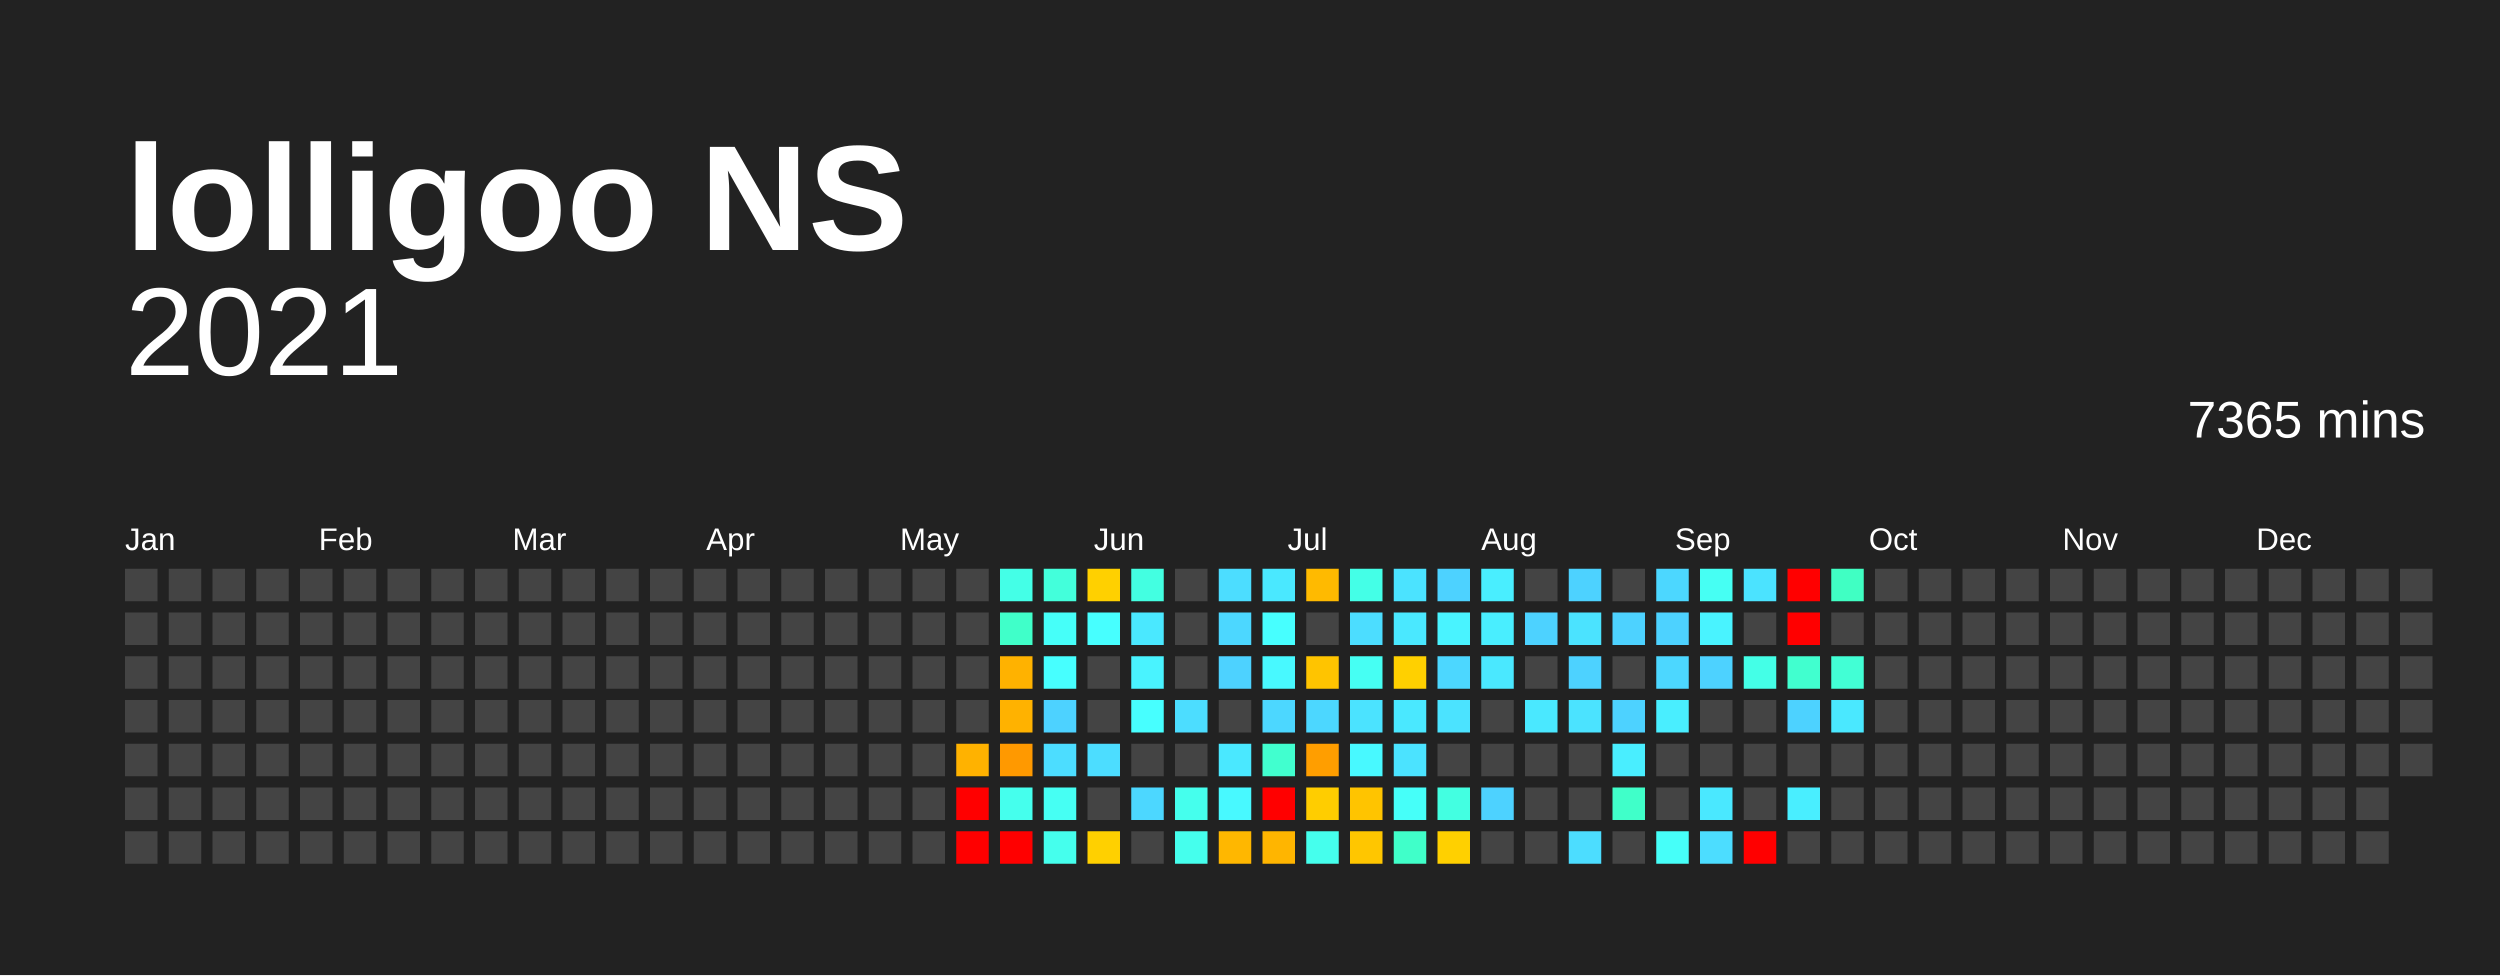
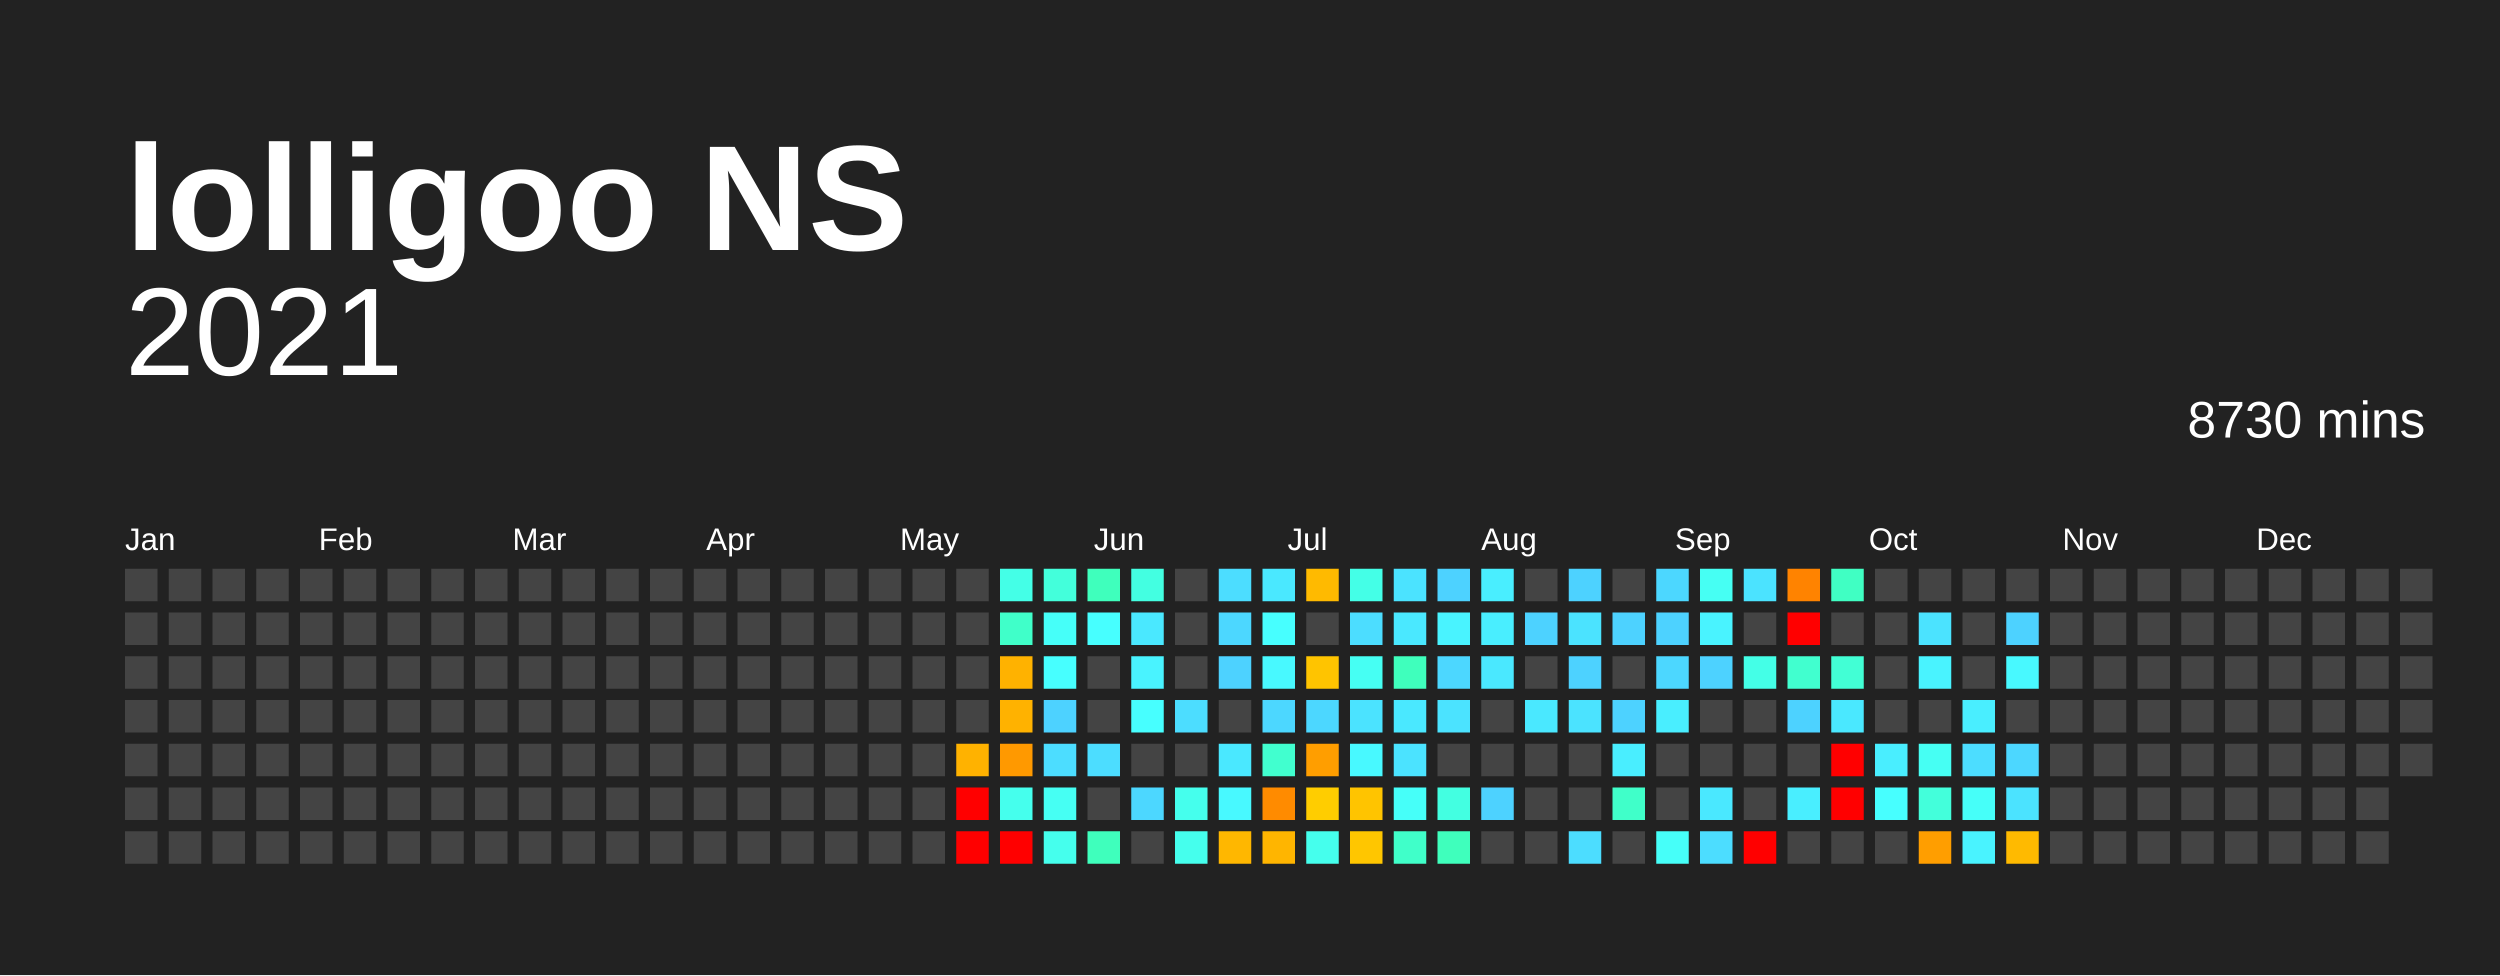
<svg xmlns="http://www.w3.org/2000/svg" baseProfile="full" height="78mm" version="1.1" viewBox="0,0,200,78" width="200mm">
  <defs />
  <rect fill="#222222" height="78" width="200" x="0" y="0" />
  <text fill="#FFFFFF" style="font-size:12px; font-family:Arial; font-weight:bold;" x="10" y="20">lolligoo NS</text>
  <text alignment-baseline="hanging" fill="#FFFFFF" style="font-size:10.0px; font-family:Arial;" x="10" y="30">2021</text>
-   <text alignment-baseline="hanging" fill="#FFFFFF" style="font-size:4.125px; font-family:Arial;" x="175" y="35">7365 mins</text>
+   <text alignment-baseline="hanging" fill="#FFFFFF" style="font-size:4.125px; font-family:Arial;" x="175" y="35">8730 mins</text>
  <text fill="#FFFFFF" style="font-size:2.5px; font-family:Arial" x="10.0" y="44">Jan</text>
  <text fill="#FFFFFF" style="font-size:2.5px; font-family:Arial" x="25.5" y="44">Feb</text>
  <text fill="#FFFFFF" style="font-size:2.5px; font-family:Arial" x="41.0" y="44">Mar</text>
  <text fill="#FFFFFF" style="font-size:2.5px; font-family:Arial" x="56.5" y="44">Apr</text>
  <text fill="#FFFFFF" style="font-size:2.5px; font-family:Arial" x="72.0" y="44">May</text>
  <text fill="#FFFFFF" style="font-size:2.5px; font-family:Arial" x="87.5" y="44">Jun</text>
  <text fill="#FFFFFF" style="font-size:2.5px; font-family:Arial" x="103.0" y="44">Jul</text>
  <text fill="#FFFFFF" style="font-size:2.5px; font-family:Arial" x="118.5" y="44">Aug</text>
  <text fill="#FFFFFF" style="font-size:2.5px; font-family:Arial" x="134.0" y="44">Sep</text>
  <text fill="#FFFFFF" style="font-size:2.5px; font-family:Arial" x="149.5" y="44">Oct</text>
  <text fill="#FFFFFF" style="font-size:2.5px; font-family:Arial" x="165.0" y="44">Nov</text>
  <text fill="#FFFFFF" style="font-size:2.5px; font-family:Arial" x="180.5" y="44">Dec</text>
  <rect fill="#444444" height="2.6" width="2.6" x="10.0" y="45.5" />
  <rect fill="#444444" height="2.6" width="2.6" x="10.0" y="49.0" />
  <rect fill="#444444" height="2.6" width="2.6" x="10.0" y="52.5" />
  <rect fill="#444444" height="2.6" width="2.6" x="10.0" y="56.0" />
  <rect fill="#444444" height="2.6" width="2.6" x="10.0" y="59.5" />
  <rect fill="#444444" height="2.6" width="2.6" x="10.0" y="63.0" />
  <rect fill="#444444" height="2.6" width="2.6" x="10.0" y="66.5" />
  <rect fill="#444444" height="2.6" width="2.6" x="13.5" y="45.5" />
  <rect fill="#444444" height="2.6" width="2.6" x="13.5" y="49.0" />
  <rect fill="#444444" height="2.6" width="2.6" x="13.5" y="52.5" />
  <rect fill="#444444" height="2.6" width="2.6" x="13.5" y="56.0" />
  <rect fill="#444444" height="2.6" width="2.6" x="13.5" y="59.5" />
  <rect fill="#444444" height="2.6" width="2.6" x="13.5" y="63.0" />
  <rect fill="#444444" height="2.6" width="2.6" x="13.5" y="66.5" />
  <rect fill="#444444" height="2.6" width="2.6" x="17.0" y="45.5" />
  <rect fill="#444444" height="2.6" width="2.6" x="17.0" y="49.0" />
  <rect fill="#444444" height="2.6" width="2.6" x="17.0" y="52.5" />
  <rect fill="#444444" height="2.6" width="2.6" x="17.0" y="56.0" />
  <rect fill="#444444" height="2.6" width="2.6" x="17.0" y="59.5" />
  <rect fill="#444444" height="2.6" width="2.6" x="17.0" y="63.0" />
  <rect fill="#444444" height="2.6" width="2.6" x="17.0" y="66.5" />
  <rect fill="#444444" height="2.6" width="2.6" x="20.5" y="45.5" />
  <rect fill="#444444" height="2.6" width="2.6" x="20.5" y="49.0" />
  <rect fill="#444444" height="2.6" width="2.6" x="20.5" y="52.5" />
  <rect fill="#444444" height="2.6" width="2.6" x="20.5" y="56.0" />
  <rect fill="#444444" height="2.6" width="2.6" x="20.5" y="59.5" />
  <rect fill="#444444" height="2.6" width="2.6" x="20.5" y="63.0" />
  <rect fill="#444444" height="2.6" width="2.6" x="20.5" y="66.5" />
  <rect fill="#444444" height="2.6" width="2.6" x="24.0" y="45.5" />
  <rect fill="#444444" height="2.6" width="2.6" x="24.0" y="49.0" />
  <rect fill="#444444" height="2.6" width="2.6" x="24.0" y="52.5" />
  <rect fill="#444444" height="2.6" width="2.6" x="24.0" y="56.0" />
  <rect fill="#444444" height="2.6" width="2.6" x="24.0" y="59.5" />
  <rect fill="#444444" height="2.6" width="2.6" x="24.0" y="63.0" />
  <rect fill="#444444" height="2.6" width="2.6" x="24.0" y="66.5" />
  <rect fill="#444444" height="2.6" width="2.6" x="27.5" y="45.5" />
  <rect fill="#444444" height="2.6" width="2.6" x="27.5" y="49.0" />
  <rect fill="#444444" height="2.6" width="2.6" x="27.5" y="52.5" />
  <rect fill="#444444" height="2.6" width="2.6" x="27.5" y="56.0" />
  <rect fill="#444444" height="2.6" width="2.6" x="27.5" y="59.5" />
  <rect fill="#444444" height="2.6" width="2.6" x="27.5" y="63.0" />
  <rect fill="#444444" height="2.6" width="2.6" x="27.5" y="66.5" />
  <rect fill="#444444" height="2.6" width="2.6" x="31.0" y="45.5" />
  <rect fill="#444444" height="2.6" width="2.6" x="31.0" y="49.0" />
  <rect fill="#444444" height="2.6" width="2.6" x="31.0" y="52.5" />
  <rect fill="#444444" height="2.6" width="2.6" x="31.0" y="56.0" />
  <rect fill="#444444" height="2.6" width="2.6" x="31.0" y="59.5" />
  <rect fill="#444444" height="2.6" width="2.6" x="31.0" y="63.0" />
  <rect fill="#444444" height="2.6" width="2.6" x="31.0" y="66.5" />
  <rect fill="#444444" height="2.6" width="2.6" x="34.5" y="45.5" />
  <rect fill="#444444" height="2.6" width="2.6" x="34.5" y="49.0" />
  <rect fill="#444444" height="2.6" width="2.6" x="34.5" y="52.5" />
  <rect fill="#444444" height="2.6" width="2.6" x="34.5" y="56.0" />
  <rect fill="#444444" height="2.6" width="2.6" x="34.5" y="59.5" />
  <rect fill="#444444" height="2.6" width="2.6" x="34.5" y="63.0" />
  <rect fill="#444444" height="2.6" width="2.6" x="34.5" y="66.5" />
  <rect fill="#444444" height="2.6" width="2.6" x="38.0" y="45.5" />
  <rect fill="#444444" height="2.6" width="2.6" x="38.0" y="49.0" />
  <rect fill="#444444" height="2.6" width="2.6" x="38.0" y="52.5" />
  <rect fill="#444444" height="2.6" width="2.6" x="38.0" y="56.0" />
  <rect fill="#444444" height="2.6" width="2.6" x="38.0" y="59.5" />
  <rect fill="#444444" height="2.6" width="2.6" x="38.0" y="63.0" />
  <rect fill="#444444" height="2.6" width="2.6" x="38.0" y="66.5" />
  <rect fill="#444444" height="2.6" width="2.6" x="41.5" y="45.5" />
  <rect fill="#444444" height="2.6" width="2.6" x="41.5" y="49.0" />
  <rect fill="#444444" height="2.6" width="2.6" x="41.5" y="52.5" />
  <rect fill="#444444" height="2.6" width="2.6" x="41.5" y="56.0" />
  <rect fill="#444444" height="2.6" width="2.6" x="41.5" y="59.5" />
  <rect fill="#444444" height="2.6" width="2.6" x="41.5" y="63.0" />
  <rect fill="#444444" height="2.6" width="2.6" x="41.5" y="66.5" />
  <rect fill="#444444" height="2.6" width="2.6" x="45.0" y="45.5" />
  <rect fill="#444444" height="2.6" width="2.6" x="45.0" y="49.0" />
  <rect fill="#444444" height="2.6" width="2.6" x="45.0" y="52.5" />
  <rect fill="#444444" height="2.6" width="2.6" x="45.0" y="56.0" />
  <rect fill="#444444" height="2.6" width="2.6" x="45.0" y="59.5" />
  <rect fill="#444444" height="2.6" width="2.6" x="45.0" y="63.0" />
  <rect fill="#444444" height="2.6" width="2.6" x="45.0" y="66.5" />
  <rect fill="#444444" height="2.6" width="2.6" x="48.5" y="45.5" />
  <rect fill="#444444" height="2.6" width="2.6" x="48.5" y="49.0" />
  <rect fill="#444444" height="2.6" width="2.6" x="48.5" y="52.5" />
  <rect fill="#444444" height="2.6" width="2.6" x="48.5" y="56.0" />
  <rect fill="#444444" height="2.6" width="2.6" x="48.5" y="59.5" />
  <rect fill="#444444" height="2.6" width="2.6" x="48.5" y="63.0" />
  <rect fill="#444444" height="2.6" width="2.6" x="48.5" y="66.5" />
  <rect fill="#444444" height="2.6" width="2.6" x="52.0" y="45.5" />
  <rect fill="#444444" height="2.6" width="2.6" x="52.0" y="49.0" />
  <rect fill="#444444" height="2.6" width="2.6" x="52.0" y="52.5" />
  <rect fill="#444444" height="2.6" width="2.6" x="52.0" y="56.0" />
  <rect fill="#444444" height="2.6" width="2.6" x="52.0" y="59.5" />
  <rect fill="#444444" height="2.6" width="2.6" x="52.0" y="63.0" />
  <rect fill="#444444" height="2.6" width="2.6" x="52.0" y="66.5" />
  <rect fill="#444444" height="2.6" width="2.6" x="55.5" y="45.5" />
  <rect fill="#444444" height="2.6" width="2.6" x="55.5" y="49.0" />
  <rect fill="#444444" height="2.6" width="2.6" x="55.5" y="52.5" />
  <rect fill="#444444" height="2.6" width="2.6" x="55.5" y="56.0" />
  <rect fill="#444444" height="2.6" width="2.6" x="55.5" y="59.5" />
  <rect fill="#444444" height="2.6" width="2.6" x="55.5" y="63.0" />
  <rect fill="#444444" height="2.6" width="2.6" x="55.5" y="66.5" />
  <rect fill="#444444" height="2.6" width="2.6" x="59.0" y="45.5" />
  <rect fill="#444444" height="2.6" width="2.6" x="59.0" y="49.0" />
  <rect fill="#444444" height="2.6" width="2.6" x="59.0" y="52.5" />
  <rect fill="#444444" height="2.6" width="2.6" x="59.0" y="56.0" />
  <rect fill="#444444" height="2.6" width="2.6" x="59.0" y="59.5" />
  <rect fill="#444444" height="2.6" width="2.6" x="59.0" y="63.0" />
  <rect fill="#444444" height="2.6" width="2.6" x="59.0" y="66.5" />
  <rect fill="#444444" height="2.6" width="2.6" x="62.5" y="45.5" />
  <rect fill="#444444" height="2.6" width="2.6" x="62.5" y="49.0" />
  <rect fill="#444444" height="2.6" width="2.6" x="62.5" y="52.5" />
  <rect fill="#444444" height="2.6" width="2.6" x="62.5" y="56.0" />
  <rect fill="#444444" height="2.6" width="2.6" x="62.5" y="59.5" />
  <rect fill="#444444" height="2.6" width="2.6" x="62.5" y="63.0" />
  <rect fill="#444444" height="2.6" width="2.6" x="62.5" y="66.5" />
  <rect fill="#444444" height="2.6" width="2.6" x="66.0" y="45.5" />
  <rect fill="#444444" height="2.6" width="2.6" x="66.0" y="49.0" />
  <rect fill="#444444" height="2.6" width="2.6" x="66.0" y="52.5" />
  <rect fill="#444444" height="2.6" width="2.6" x="66.0" y="56.0" />
  <rect fill="#444444" height="2.6" width="2.6" x="66.0" y="59.5" />
  <rect fill="#444444" height="2.6" width="2.6" x="66.0" y="63.0" />
  <rect fill="#444444" height="2.6" width="2.6" x="66.0" y="66.5" />
  <rect fill="#444444" height="2.6" width="2.6" x="69.5" y="45.5" />
  <rect fill="#444444" height="2.6" width="2.6" x="69.5" y="49.0" />
  <rect fill="#444444" height="2.6" width="2.6" x="69.5" y="52.5" />
  <rect fill="#444444" height="2.6" width="2.6" x="69.5" y="56.0" />
  <rect fill="#444444" height="2.6" width="2.6" x="69.5" y="59.5" />
  <rect fill="#444444" height="2.6" width="2.6" x="69.5" y="63.0" />
  <rect fill="#444444" height="2.6" width="2.6" x="69.5" y="66.5" />
  <rect fill="#444444" height="2.6" width="2.6" x="73.0" y="45.5" />
  <rect fill="#444444" height="2.6" width="2.6" x="73.0" y="49.0" />
  <rect fill="#444444" height="2.6" width="2.6" x="73.0" y="52.5" />
  <rect fill="#444444" height="2.6" width="2.6" x="73.0" y="56.0" />
  <rect fill="#444444" height="2.6" width="2.6" x="73.0" y="59.5" />
  <rect fill="#444444" height="2.6" width="2.6" x="73.0" y="63.0" />
  <rect fill="#444444" height="2.6" width="2.6" x="73.0" y="66.5" />
  <rect fill="#444444" height="2.6" width="2.6" x="76.5" y="45.5" />
  <rect fill="#444444" height="2.6" width="2.6" x="76.5" y="49.0" />
  <rect fill="#444444" height="2.6" width="2.6" x="76.5" y="52.5" />
  <rect fill="#444444" height="2.6" width="2.6" x="76.5" y="56.0" />
  <rect fill="#ffb200" height="2.6" width="2.6" x="76.5" y="59.5" />
  <rect fill="red" height="2.6" width="2.6" x="76.5" y="63.0" />
  <rect fill="red" height="2.6" width="2.6" x="76.5" y="66.5" />
  <rect fill="#44ffe7" height="2.6" width="2.6" x="80.0" y="45.5" />
  <rect fill="#40ffc9" height="2.6" width="2.6" x="80.0" y="49.0" />
  <rect fill="#ffb200" height="2.6" width="2.6" x="80.0" y="52.5" />
  <rect fill="#ffb200" height="2.6" width="2.6" x="80.0" y="56.0" />
  <rect fill="#ff9900" height="2.6" width="2.6" x="80.0" y="59.5" />
  <rect fill="#45ffed" height="2.6" width="2.6" x="80.0" y="63.0" />
  <rect fill="red" height="2.6" width="2.6" x="80.0" y="66.5" />
  <rect fill="#43ffdb" height="2.6" width="2.6" x="83.5" y="45.5" />
  <rect fill="#46fff9" height="2.6" width="2.6" x="83.5" y="49.0" />
  <rect fill="#47ffff" height="2.6" width="2.6" x="83.5" y="52.5" />
  <rect fill="#4dd2ff" height="2.6" width="2.6" x="83.5" y="56.0" />
  <rect fill="#4cddff" height="2.6" width="2.6" x="83.5" y="59.5" />
  <rect fill="#46fff3" height="2.6" width="2.6" x="83.5" y="63.0" />
  <rect fill="#45ffed" height="2.6" width="2.6" x="83.5" y="66.5" />
-   <rect fill="#ffd000" height="2.6" width="2.6" x="87.0" y="45.5" />
+   <rect fill="#3fffbc" height="2.6" width="2.6" x="87.0" y="45.5" />
  <rect fill="#47ffff" height="2.6" width="2.6" x="87.0" y="49.0" />
  <rect fill="#444444" height="2.6" width="2.6" x="87.0" y="52.5" />
  <rect fill="#444444" height="2.6" width="2.6" x="87.0" y="56.0" />
  <rect fill="#4cddff" height="2.6" width="2.6" x="87.0" y="59.5" />
  <rect fill="#444444" height="2.6" width="2.6" x="87.0" y="63.0" />
-   <rect fill="#ffd000" height="2.6" width="2.6" x="87.0" y="66.5" />
+   <rect fill="#3fffbc" height="2.6" width="2.6" x="87.0" y="66.5" />
  <rect fill="#43ffe1" height="2.6" width="2.6" x="90.5" y="45.5" />
  <rect fill="#4ae8ff" height="2.6" width="2.6" x="90.5" y="49.0" />
  <rect fill="#49f3ff" height="2.6" width="2.6" x="90.5" y="52.5" />
  <rect fill="#47ffff" height="2.6" width="2.6" x="90.5" y="56.0" />
  <rect fill="#444444" height="2.6" width="2.6" x="90.5" y="59.5" />
  <rect fill="#4cd7ff" height="2.6" width="2.6" x="90.5" y="63.0" />
  <rect fill="#444444" height="2.6" width="2.6" x="90.5" y="66.5" />
  <rect fill="#444444" height="2.6" width="2.6" x="94.0" y="45.5" />
  <rect fill="#444444" height="2.6" width="2.6" x="94.0" y="49.0" />
  <rect fill="#444444" height="2.6" width="2.6" x="94.0" y="52.5" />
  <rect fill="#4cddff" height="2.6" width="2.6" x="94.0" y="56.0" />
  <rect fill="#444444" height="2.6" width="2.6" x="94.0" y="59.5" />
  <rect fill="#45ffed" height="2.6" width="2.6" x="94.0" y="63.0" />
  <rect fill="#45ffed" height="2.6" width="2.6" x="94.0" y="66.5" />
  <rect fill="#4cddff" height="2.6" width="2.6" x="97.5" y="45.5" />
  <rect fill="#4cd7ff" height="2.6" width="2.6" x="97.5" y="49.0" />
  <rect fill="#4dd2ff" height="2.6" width="2.6" x="97.5" y="52.5" />
  <rect fill="#444444" height="2.6" width="2.6" x="97.5" y="56.0" />
  <rect fill="#4ae8ff" height="2.6" width="2.6" x="97.5" y="59.5" />
  <rect fill="#48f9ff" height="2.6" width="2.6" x="97.5" y="63.0" />
  <rect fill="#ffb700" height="2.6" width="2.6" x="97.5" y="66.5" />
  <rect fill="#4ae8ff" height="2.6" width="2.6" x="101.0" y="45.5" />
  <rect fill="#47ffff" height="2.6" width="2.6" x="101.0" y="49.0" />
  <rect fill="#48f9ff" height="2.6" width="2.6" x="101.0" y="52.5" />
  <rect fill="#4cd7ff" height="2.6" width="2.6" x="101.0" y="56.0" />
  <rect fill="#41ffcf" height="2.6" width="2.6" x="101.0" y="59.5" />
-   <rect fill="red" height="2.6" width="2.6" x="101.0" y="63.0" />
+   <rect fill="#ff8b00" height="2.6" width="2.6" x="101.0" y="63.0" />
  <rect fill="#ffb500" height="2.6" width="2.6" x="101.0" y="66.5" />
  <rect fill="#ffba00" height="2.6" width="2.6" x="104.5" y="45.5" />
  <rect fill="#444444" height="2.6" width="2.6" x="104.5" y="49.0" />
  <rect fill="#ffc400" height="2.6" width="2.6" x="104.5" y="52.5" />
  <rect fill="#4cd7ff" height="2.6" width="2.6" x="104.5" y="56.0" />
  <rect fill="#ff9e00" height="2.6" width="2.6" x="104.5" y="59.5" />
  <rect fill="#ffcd00" height="2.6" width="2.6" x="104.5" y="63.0" />
  <rect fill="#45ffed" height="2.6" width="2.6" x="104.5" y="66.5" />
  <rect fill="#44ffe7" height="2.6" width="2.6" x="108.0" y="45.5" />
  <rect fill="#4cddff" height="2.6" width="2.6" x="108.0" y="49.0" />
  <rect fill="#46fff3" height="2.6" width="2.6" x="108.0" y="52.5" />
  <rect fill="#4be3ff" height="2.6" width="2.6" x="108.0" y="56.0" />
  <rect fill="#48f9ff" height="2.6" width="2.6" x="108.0" y="59.5" />
  <rect fill="#ffc400" height="2.6" width="2.6" x="108.0" y="63.0" />
  <rect fill="#ffc600" height="2.6" width="2.6" x="108.0" y="66.5" />
  <rect fill="#4be3ff" height="2.6" width="2.6" x="111.5" y="45.5" />
  <rect fill="#4ae8ff" height="2.6" width="2.6" x="111.5" y="49.0" />
-   <rect fill="#ffd000" height="2.6" width="2.6" x="111.5" y="52.5" />
+   <rect fill="#3fffbc" height="2.6" width="2.6" x="111.5" y="52.5" />
  <rect fill="#4ae8ff" height="2.6" width="2.6" x="111.5" y="56.0" />
  <rect fill="#4be3ff" height="2.6" width="2.6" x="111.5" y="59.5" />
  <rect fill="#46fff9" height="2.6" width="2.6" x="111.5" y="63.0" />
  <rect fill="#40ffc9" height="2.6" width="2.6" x="111.5" y="66.5" />
  <rect fill="#4dd2ff" height="2.6" width="2.6" x="115.0" y="45.5" />
  <rect fill="#49f3ff" height="2.6" width="2.6" x="115.0" y="49.0" />
  <rect fill="#4cd7ff" height="2.6" width="2.6" x="115.0" y="52.5" />
  <rect fill="#4be3ff" height="2.6" width="2.6" x="115.0" y="56.0" />
  <rect fill="#444444" height="2.6" width="2.6" x="115.0" y="59.5" />
  <rect fill="#43ffe1" height="2.6" width="2.6" x="115.0" y="63.0" />
-   <rect fill="#ffd000" height="2.6" width="2.6" x="115.0" y="66.5" />
+   <rect fill="#3fffbc" height="2.6" width="2.6" x="115.0" y="66.5" />
  <rect fill="#49eeff" height="2.6" width="2.6" x="118.5" y="45.5" />
  <rect fill="#49eeff" height="2.6" width="2.6" x="118.5" y="49.0" />
  <rect fill="#4ae8ff" height="2.6" width="2.6" x="118.5" y="52.5" />
  <rect fill="#444444" height="2.6" width="2.6" x="118.5" y="56.0" />
  <rect fill="#444444" height="2.6" width="2.6" x="118.5" y="59.5" />
  <rect fill="#4dd2ff" height="2.6" width="2.6" x="118.5" y="63.0" />
  <rect fill="#444444" height="2.6" width="2.6" x="118.5" y="66.5" />
  <rect fill="#444444" height="2.6" width="2.6" x="122.0" y="45.5" />
  <rect fill="#4dd2ff" height="2.6" width="2.6" x="122.0" y="49.0" />
  <rect fill="#444444" height="2.6" width="2.6" x="122.0" y="52.5" />
  <rect fill="#4ae8ff" height="2.6" width="2.6" x="122.0" y="56.0" />
  <rect fill="#444444" height="2.6" width="2.6" x="122.0" y="59.5" />
  <rect fill="#444444" height="2.6" width="2.6" x="122.0" y="63.0" />
  <rect fill="#444444" height="2.6" width="2.6" x="122.0" y="66.5" />
  <rect fill="#4dd2ff" height="2.6" width="2.6" x="125.5" y="45.5" />
  <rect fill="#4be3ff" height="2.6" width="2.6" x="125.5" y="49.0" />
  <rect fill="#4dd2ff" height="2.6" width="2.6" x="125.5" y="52.5" />
  <rect fill="#4be3ff" height="2.6" width="2.6" x="125.5" y="56.0" />
  <rect fill="#444444" height="2.6" width="2.6" x="125.5" y="59.5" />
  <rect fill="#444444" height="2.6" width="2.6" x="125.5" y="63.0" />
  <rect fill="#4cddff" height="2.6" width="2.6" x="125.5" y="66.5" />
  <rect fill="#444444" height="2.6" width="2.6" x="129.0" y="45.5" />
  <rect fill="#4dd2ff" height="2.6" width="2.6" x="129.0" y="49.0" />
  <rect fill="#444444" height="2.6" width="2.6" x="129.0" y="52.5" />
  <rect fill="#4dd2ff" height="2.6" width="2.6" x="129.0" y="56.0" />
  <rect fill="#49eeff" height="2.6" width="2.6" x="129.0" y="59.5" />
  <rect fill="#40ffc9" height="2.6" width="2.6" x="129.0" y="63.0" />
  <rect fill="#444444" height="2.6" width="2.6" x="129.0" y="66.5" />
  <rect fill="#4cd7ff" height="2.6" width="2.6" x="132.5" y="45.5" />
  <rect fill="#4dd2ff" height="2.6" width="2.6" x="132.5" y="49.0" />
  <rect fill="#4cd7ff" height="2.6" width="2.6" x="132.5" y="52.5" />
  <rect fill="#49eeff" height="2.6" width="2.6" x="132.5" y="56.0" />
  <rect fill="#444444" height="2.6" width="2.6" x="132.5" y="59.5" />
  <rect fill="#444444" height="2.6" width="2.6" x="132.5" y="63.0" />
  <rect fill="#46fff9" height="2.6" width="2.6" x="132.5" y="66.5" />
  <rect fill="#46fff3" height="2.6" width="2.6" x="136.0" y="45.5" />
  <rect fill="#49f3ff" height="2.6" width="2.6" x="136.0" y="49.0" />
  <rect fill="#4dd2ff" height="2.6" width="2.6" x="136.0" y="52.5" />
  <rect fill="#444444" height="2.6" width="2.6" x="136.0" y="56.0" />
  <rect fill="#444444" height="2.6" width="2.6" x="136.0" y="59.5" />
  <rect fill="#4ae8ff" height="2.6" width="2.6" x="136.0" y="63.0" />
  <rect fill="#4cddff" height="2.6" width="2.6" x="136.0" y="66.5" />
  <rect fill="#4be3ff" height="2.6" width="2.6" x="139.5" y="45.5" />
  <rect fill="#444444" height="2.6" width="2.6" x="139.5" y="49.0" />
  <rect fill="#44ffe7" height="2.6" width="2.6" x="139.5" y="52.5" />
  <rect fill="#444444" height="2.6" width="2.6" x="139.5" y="56.0" />
  <rect fill="#444444" height="2.6" width="2.6" x="139.5" y="59.5" />
  <rect fill="#444444" height="2.6" width="2.6" x="139.5" y="63.0" />
  <rect fill="red" height="2.6" width="2.6" x="139.5" y="66.5" />
-   <rect fill="red" height="2.6" width="2.6" x="143.0" y="45.5" />
+   <rect fill="#ff8300" height="2.6" width="2.6" x="143.0" y="45.5" />
  <rect fill="red" height="2.6" width="2.6" x="143.0" y="49.0" />
  <rect fill="#41ffcf" height="2.6" width="2.6" x="143.0" y="52.5" />
  <rect fill="#4dd2ff" height="2.6" width="2.6" x="143.0" y="56.0" />
  <rect fill="#444444" height="2.6" width="2.6" x="143.0" y="59.5" />
  <rect fill="#49eeff" height="2.6" width="2.6" x="143.0" y="63.0" />
  <rect fill="#444444" height="2.6" width="2.6" x="143.0" y="66.5" />
  <rect fill="#40ffc3" height="2.6" width="2.6" x="146.5" y="45.5" />
  <rect fill="#444444" height="2.6" width="2.6" x="146.5" y="49.0" />
  <rect fill="#42ffd5" height="2.6" width="2.6" x="146.5" y="52.5" />
  <rect fill="#4ae8ff" height="2.6" width="2.6" x="146.5" y="56.0" />
-   <rect fill="#444444" height="2.6" width="2.6" x="146.5" y="59.5" />
-   <rect fill="#444444" height="2.6" width="2.6" x="146.5" y="63.0" />
+   <rect fill="red" height="2.6" width="2.6" x="146.5" y="59.5" />
+   <rect fill="red" height="2.6" width="2.6" x="146.5" y="63.0" />
  <rect fill="#444444" height="2.6" width="2.6" x="146.5" y="66.5" />
  <rect fill="#444444" height="2.6" width="2.6" x="150.0" y="45.5" />
  <rect fill="#444444" height="2.6" width="2.6" x="150.0" y="49.0" />
  <rect fill="#444444" height="2.6" width="2.6" x="150.0" y="52.5" />
  <rect fill="#444444" height="2.6" width="2.6" x="150.0" y="56.0" />
-   <rect fill="#444444" height="2.6" width="2.6" x="150.0" y="59.5" />
-   <rect fill="#444444" height="2.6" width="2.6" x="150.0" y="63.0" />
+   <rect fill="#49eeff" height="2.6" width="2.6" x="150.0" y="59.5" />
+   <rect fill="#47ffff" height="2.6" width="2.6" x="150.0" y="63.0" />
  <rect fill="#444444" height="2.6" width="2.6" x="150.0" y="66.5" />
  <rect fill="#444444" height="2.6" width="2.6" x="153.5" y="45.5" />
-   <rect fill="#444444" height="2.6" width="2.6" x="153.5" y="49.0" />
-   <rect fill="#444444" height="2.6" width="2.6" x="153.5" y="52.5" />
+   <rect fill="#4be3ff" height="2.6" width="2.6" x="153.5" y="49.0" />
+   <rect fill="#49f3ff" height="2.6" width="2.6" x="153.5" y="52.5" />
  <rect fill="#444444" height="2.6" width="2.6" x="153.5" y="56.0" />
-   <rect fill="#444444" height="2.6" width="2.6" x="153.5" y="59.5" />
-   <rect fill="#444444" height="2.6" width="2.6" x="153.5" y="63.0" />
-   <rect fill="#444444" height="2.6" width="2.6" x="153.5" y="66.5" />
+   <rect fill="#46fff3" height="2.6" width="2.6" x="153.5" y="59.5" />
+   <rect fill="#43ffdb" height="2.6" width="2.6" x="153.5" y="63.0" />
+   <rect fill="#ff9e00" height="2.6" width="2.6" x="153.5" y="66.5" />
  <rect fill="#444444" height="2.6" width="2.6" x="157.0" y="45.5" />
  <rect fill="#444444" height="2.6" width="2.6" x="157.0" y="49.0" />
  <rect fill="#444444" height="2.6" width="2.6" x="157.0" y="52.5" />
-   <rect fill="#444444" height="2.6" width="2.6" x="157.0" y="56.0" />
-   <rect fill="#444444" height="2.6" width="2.6" x="157.0" y="59.5" />
-   <rect fill="#444444" height="2.6" width="2.6" x="157.0" y="63.0" />
-   <rect fill="#444444" height="2.6" width="2.6" x="157.0" y="66.5" />
+   <rect fill="#49eeff" height="2.6" width="2.6" x="157.0" y="56.0" />
+   <rect fill="#4cddff" height="2.6" width="2.6" x="157.0" y="59.5" />
+   <rect fill="#46fff9" height="2.6" width="2.6" x="157.0" y="63.0" />
+   <rect fill="#49f3ff" height="2.6" width="2.6" x="157.0" y="66.5" />
  <rect fill="#444444" height="2.6" width="2.6" x="160.5" y="45.5" />
-   <rect fill="#444444" height="2.6" width="2.6" x="160.5" y="49.0" />
-   <rect fill="#444444" height="2.6" width="2.6" x="160.5" y="52.5" />
+   <rect fill="#4dd2ff" height="2.6" width="2.6" x="160.5" y="49.0" />
+   <rect fill="#48f9ff" height="2.6" width="2.6" x="160.5" y="52.5" />
  <rect fill="#444444" height="2.6" width="2.6" x="160.5" y="56.0" />
-   <rect fill="#444444" height="2.6" width="2.6" x="160.5" y="59.5" />
-   <rect fill="#444444" height="2.6" width="2.6" x="160.5" y="63.0" />
-   <rect fill="#444444" height="2.6" width="2.6" x="160.5" y="66.5" />
+   <rect fill="#4cd7ff" height="2.6" width="2.6" x="160.5" y="59.5" />
+   <rect fill="#4be3ff" height="2.6" width="2.6" x="160.5" y="63.0" />
+   <rect fill="#ffba00" height="2.6" width="2.6" x="160.5" y="66.5" />
  <rect fill="#444444" height="2.6" width="2.6" x="164.0" y="45.5" />
  <rect fill="#444444" height="2.6" width="2.6" x="164.0" y="49.0" />
  <rect fill="#444444" height="2.6" width="2.6" x="164.0" y="52.5" />
  <rect fill="#444444" height="2.6" width="2.6" x="164.0" y="56.0" />
  <rect fill="#444444" height="2.6" width="2.6" x="164.0" y="59.5" />
  <rect fill="#444444" height="2.6" width="2.6" x="164.0" y="63.0" />
  <rect fill="#444444" height="2.6" width="2.6" x="164.0" y="66.5" />
  <rect fill="#444444" height="2.6" width="2.6" x="167.5" y="45.5" />
  <rect fill="#444444" height="2.6" width="2.6" x="167.5" y="49.0" />
  <rect fill="#444444" height="2.6" width="2.6" x="167.5" y="52.5" />
  <rect fill="#444444" height="2.6" width="2.6" x="167.5" y="56.0" />
  <rect fill="#444444" height="2.6" width="2.6" x="167.5" y="59.5" />
  <rect fill="#444444" height="2.6" width="2.6" x="167.5" y="63.0" />
  <rect fill="#444444" height="2.6" width="2.6" x="167.5" y="66.5" />
  <rect fill="#444444" height="2.6" width="2.6" x="171.0" y="45.5" />
  <rect fill="#444444" height="2.6" width="2.6" x="171.0" y="49.0" />
  <rect fill="#444444" height="2.6" width="2.6" x="171.0" y="52.5" />
  <rect fill="#444444" height="2.6" width="2.6" x="171.0" y="56.0" />
  <rect fill="#444444" height="2.6" width="2.6" x="171.0" y="59.5" />
  <rect fill="#444444" height="2.6" width="2.6" x="171.0" y="63.0" />
  <rect fill="#444444" height="2.6" width="2.6" x="171.0" y="66.5" />
  <rect fill="#444444" height="2.6" width="2.6" x="174.5" y="45.5" />
  <rect fill="#444444" height="2.6" width="2.6" x="174.5" y="49.0" />
  <rect fill="#444444" height="2.6" width="2.6" x="174.5" y="52.5" />
  <rect fill="#444444" height="2.6" width="2.6" x="174.5" y="56.0" />
  <rect fill="#444444" height="2.6" width="2.6" x="174.5" y="59.5" />
  <rect fill="#444444" height="2.6" width="2.6" x="174.5" y="63.0" />
  <rect fill="#444444" height="2.6" width="2.6" x="174.5" y="66.5" />
  <rect fill="#444444" height="2.6" width="2.6" x="178.0" y="45.5" />
  <rect fill="#444444" height="2.6" width="2.6" x="178.0" y="49.0" />
  <rect fill="#444444" height="2.6" width="2.6" x="178.0" y="52.5" />
  <rect fill="#444444" height="2.6" width="2.6" x="178.0" y="56.0" />
  <rect fill="#444444" height="2.6" width="2.6" x="178.0" y="59.5" />
  <rect fill="#444444" height="2.6" width="2.6" x="178.0" y="63.0" />
  <rect fill="#444444" height="2.6" width="2.6" x="178.0" y="66.5" />
  <rect fill="#444444" height="2.6" width="2.6" x="181.5" y="45.5" />
  <rect fill="#444444" height="2.6" width="2.6" x="181.5" y="49.0" />
  <rect fill="#444444" height="2.6" width="2.6" x="181.5" y="52.5" />
  <rect fill="#444444" height="2.6" width="2.6" x="181.5" y="56.0" />
  <rect fill="#444444" height="2.6" width="2.6" x="181.5" y="59.5" />
  <rect fill="#444444" height="2.6" width="2.6" x="181.5" y="63.0" />
  <rect fill="#444444" height="2.6" width="2.6" x="181.5" y="66.5" />
  <rect fill="#444444" height="2.6" width="2.6" x="185.0" y="45.5" />
  <rect fill="#444444" height="2.6" width="2.6" x="185.0" y="49.0" />
  <rect fill="#444444" height="2.6" width="2.6" x="185.0" y="52.5" />
  <rect fill="#444444" height="2.6" width="2.6" x="185.0" y="56.0" />
  <rect fill="#444444" height="2.6" width="2.6" x="185.0" y="59.5" />
  <rect fill="#444444" height="2.6" width="2.6" x="185.0" y="63.0" />
  <rect fill="#444444" height="2.6" width="2.6" x="185.0" y="66.5" />
  <rect fill="#444444" height="2.6" width="2.6" x="188.5" y="45.5" />
  <rect fill="#444444" height="2.6" width="2.6" x="188.5" y="49.0" />
  <rect fill="#444444" height="2.6" width="2.6" x="188.5" y="52.5" />
  <rect fill="#444444" height="2.6" width="2.6" x="188.5" y="56.0" />
  <rect fill="#444444" height="2.6" width="2.6" x="188.5" y="59.5" />
  <rect fill="#444444" height="2.6" width="2.6" x="188.5" y="63.0" />
  <rect fill="#444444" height="2.6" width="2.6" x="188.5" y="66.5" />
  <rect fill="#444444" height="2.6" width="2.6" x="192.0" y="45.5" />
  <rect fill="#444444" height="2.6" width="2.6" x="192.0" y="49.0" />
  <rect fill="#444444" height="2.6" width="2.6" x="192.0" y="52.5" />
  <rect fill="#444444" height="2.6" width="2.6" x="192.0" y="56.0" />
  <rect fill="#444444" height="2.6" width="2.6" x="192.0" y="59.5" />
</svg>
